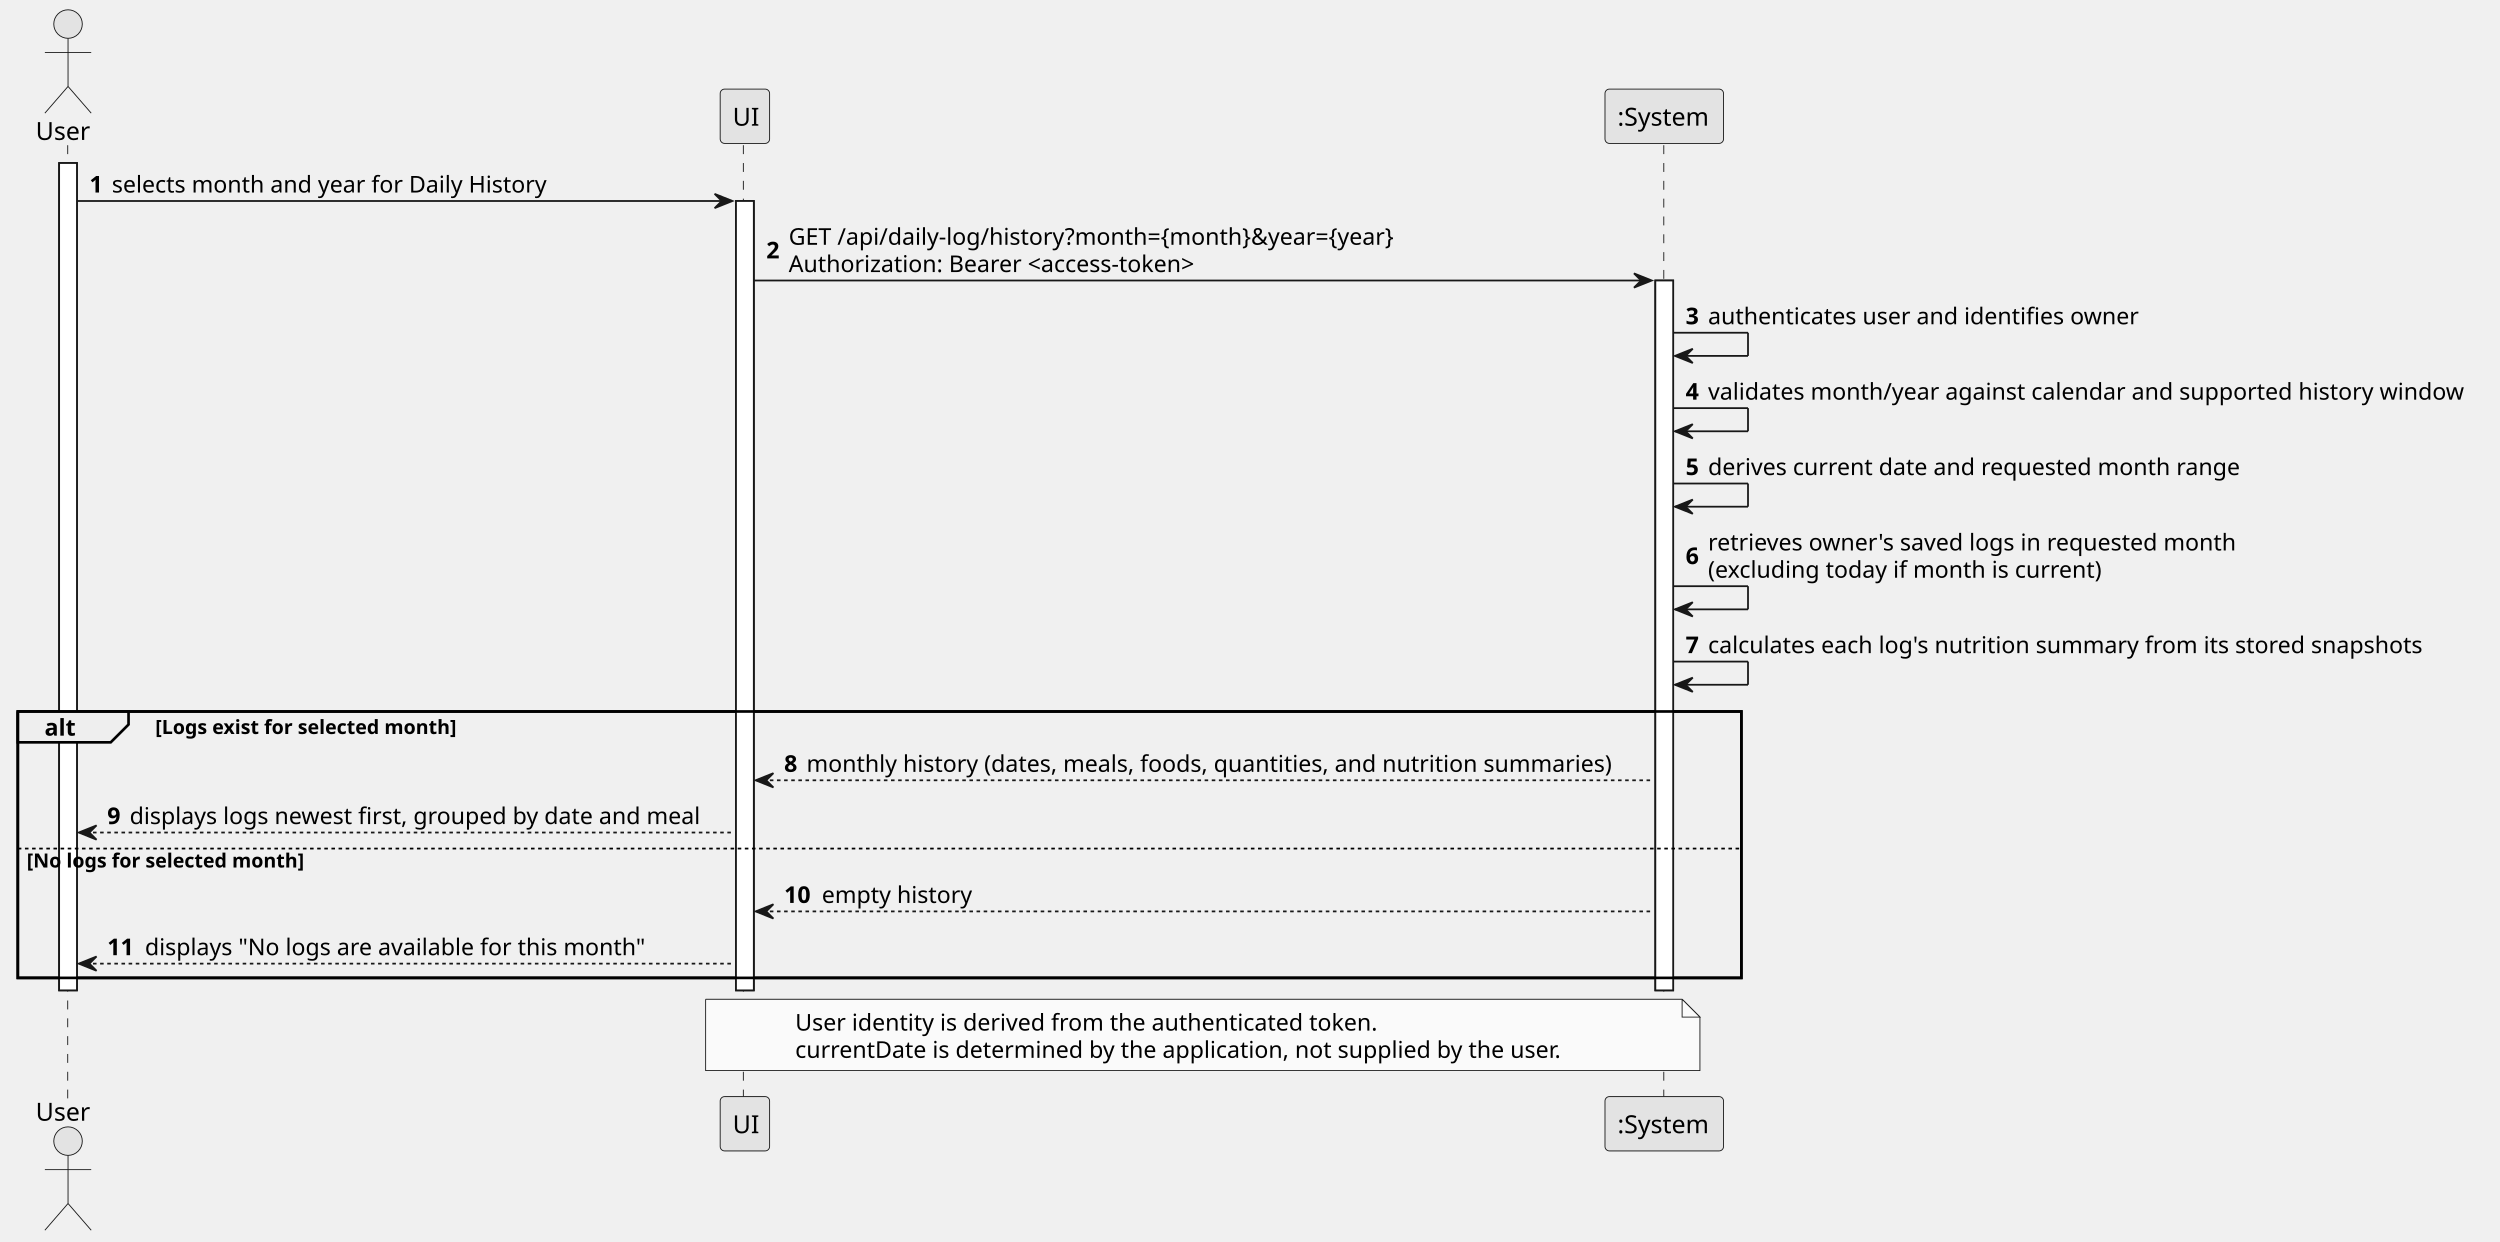
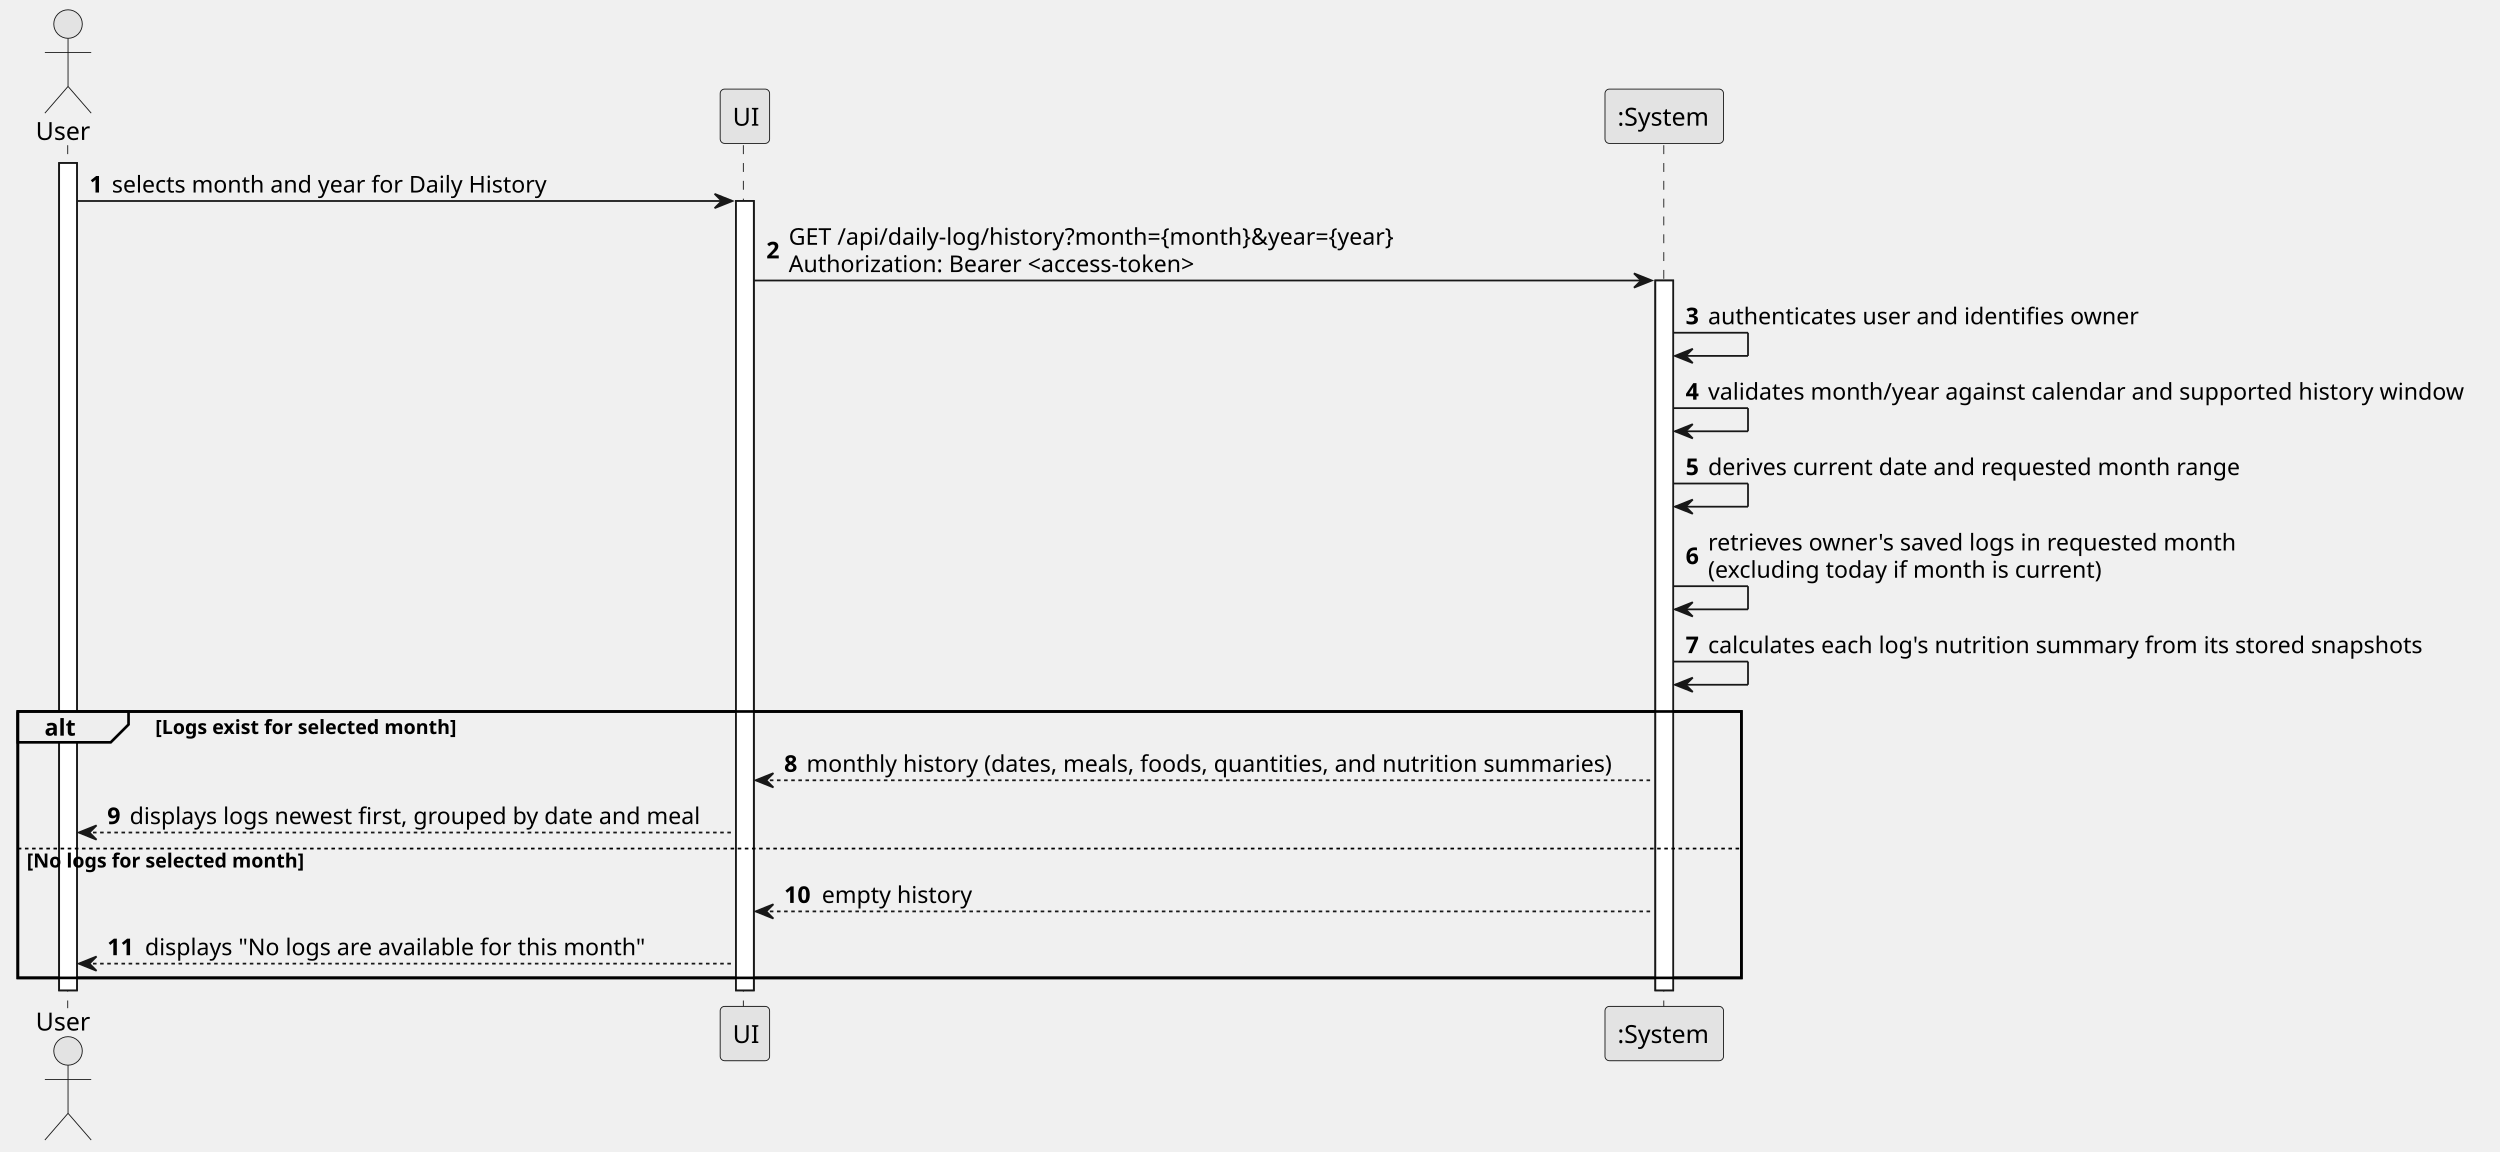
- <svg xmlns="http://www.w3.org/2000/svg" contentStyleType="text/css" data-diagram-type="SEQUENCE" height="697px" preserveAspectRatio="none" style="width:1403px;height:697px;background:#FFFFFF;" version="1.1" viewBox="0 0 1403 697" width="1403px" zoomAndPan="magnify">
+ <svg xmlns="http://www.w3.org/2000/svg" contentStyleType="text/css" data-diagram-type="SEQUENCE" height="646px" preserveAspectRatio="none" style="width:1403px;height:646px;background:#FFFFFF;" version="1.1" viewBox="0 0 1403 646" width="1403px" zoomAndPan="magnify">
  <defs />
  <g>
    <g>
      <rect fill="#FFFFFF" height="464.303" style="stroke:#181818;stroke-width:1;" width="10" x="33.183" y="91.488" />
    </g>
    <g>
      <rect fill="#FFFFFF" height="442.992" style="stroke:#181818;stroke-width:1;" width="10" x="413.036" y="112.799" />
    </g>
    <g>
      <rect fill="#FFFFFF" height="398.371" style="stroke:#181818;stroke-width:1;" width="10" x="928.982" y="157.42" />
    </g>
    <rect fill="none" height="149.508" style="stroke:#000000;stroke-width:1.5;" width="967.246" x="10" y="399.283" />
    <g class="participant-lifeline" data-entity-uid="part1" data-qualified-name="Actor" id="part1-lifeline">
      <g>
-         <rect fill="#000000" fill-opacity="0" height="534.924" width="8" x="34.183" y="81.488" />
-         <line style="stroke:#181818;stroke-width:0.5;stroke-dasharray:5,5;" x1="38" x2="38" y1="81.488" y2="616.412" />
+         <rect fill="#000000" fill-opacity="0" height="484.303" width="8" x="34.183" y="81.488" />
+         <line style="stroke:#181818;stroke-width:0.5;stroke-dasharray:5,5;" x1="38" x2="38" y1="81.488" y2="565.791" />
      </g>
    </g>
    <g class="participant-lifeline" data-entity-uid="part2" data-qualified-name="UI" id="part2-lifeline">
      <g>
-         <rect fill="#000000" fill-opacity="0" height="534.924" width="8" x="414.036" y="81.488" />
-         <line style="stroke:#181818;stroke-width:0.5;stroke-dasharray:5,5;" x1="417.169" x2="417.169" y1="81.488" y2="616.412" />
+         <rect fill="#000000" fill-opacity="0" height="484.303" width="8" x="414.036" y="81.488" />
+         <line style="stroke:#181818;stroke-width:0.5;stroke-dasharray:5,5;" x1="417.169" x2="417.169" y1="81.488" y2="565.791" />
      </g>
    </g>
    <g class="participant-lifeline" data-entity-uid="part3" data-qualified-name="System" id="part3-lifeline">
      <g>
-         <rect fill="#000000" fill-opacity="0" height="534.924" width="8" x="929.982" y="81.488" />
-         <line style="stroke:#181818;stroke-width:0.5;stroke-dasharray:5,5;" x1="933.719" x2="933.719" y1="81.488" y2="616.412" />
+         <rect fill="#000000" fill-opacity="0" height="484.303" width="8" x="929.982" y="81.488" />
+         <line style="stroke:#181818;stroke-width:0.5;stroke-dasharray:5,5;" x1="933.719" x2="933.719" y1="81.488" y2="565.791" />
      </g>
    </g>
    <g class="participant participant-head" data-entity-uid="part1" data-qualified-name="Actor" id="part1-head">
      <text fill="#000000" font-family="sans-serif" font-size="14" lengthAdjust="spacing" textLength="30.365" x="20" y="78.535">User</text>
      <ellipse cx="38.183" cy="13.5" fill="#E3E3E3" rx="8" ry="8" style="stroke:#181818;stroke-width:0.5;" />
      <path d="M38.183,21.5 L38.183,48.5 M25.183,29.5 L51.183,29.5 M38.183,48.5 L25.183,63.5 M38.183,48.5 L51.183,63.5" fill="none" style="stroke:#181818;stroke-width:0.5;" />
    </g>
    <g class="participant participant-tail" data-entity-uid="part1" data-qualified-name="Actor" id="part1-tail">
-       <text fill="#000000" font-family="sans-serif" font-size="14" lengthAdjust="spacing" textLength="30.365" x="20" y="628.947">User</text>
-       <ellipse cx="38.183" cy="640.4" fill="#E3E3E3" rx="8" ry="8" style="stroke:#181818;stroke-width:0.5;" />
-       <path d="M38.183,648.4 L38.183,675.4 M25.183,656.4 L51.183,656.4 M38.183,675.4 L25.183,690.4 M38.183,675.4 L51.183,690.4" fill="none" style="stroke:#181818;stroke-width:0.5;" />
+       <text fill="#000000" font-family="sans-serif" font-size="14" lengthAdjust="spacing" textLength="30.365" x="20" y="578.326">User</text>
+       <ellipse cx="38.183" cy="589.779" fill="#E3E3E3" rx="8" ry="8" style="stroke:#181818;stroke-width:0.5;" />
+       <path d="M38.183,597.779 L38.183,624.779 M25.183,605.779 L51.183,605.779 M38.183,624.779 L25.183,639.779 M38.183,624.779 L51.183,639.779" fill="none" style="stroke:#181818;stroke-width:0.5;" />
    </g>
    <g class="participant participant-head" data-entity-uid="part2" data-qualified-name="UI" id="part2-head">
      <rect fill="#E3E3E3" height="30.488" rx="2.5" ry="2.5" style="stroke:#181818;stroke-width:0.5;" width="27.733" x="404.169" y="50" />
      <text fill="#000000" font-family="sans-serif" font-size="14" lengthAdjust="spacing" textLength="13.733" x="411.169" y="70.535">UI</text>
    </g>
    <g class="participant participant-tail" data-entity-uid="part2" data-qualified-name="UI" id="part2-tail">
-       <rect fill="#E3E3E3" height="30.488" rx="2.5" ry="2.5" style="stroke:#181818;stroke-width:0.5;" width="27.733" x="404.169" y="615.412" />
-       <text fill="#000000" font-family="sans-serif" font-size="14" lengthAdjust="spacing" textLength="13.733" x="411.169" y="635.947">UI</text>
+       <rect fill="#E3E3E3" height="30.488" rx="2.5" ry="2.5" style="stroke:#181818;stroke-width:0.5;" width="27.733" x="404.169" y="564.791" />
+       <text fill="#000000" font-family="sans-serif" font-size="14" lengthAdjust="spacing" textLength="13.733" x="411.169" y="585.326">UI</text>
    </g>
    <g class="participant participant-head" data-entity-uid="part3" data-qualified-name="System" id="part3-head">
      <rect fill="#E3E3E3" height="30.488" rx="2.5" ry="2.5" style="stroke:#181818;stroke-width:0.5;" width="66.527" x="900.719" y="50" />
      <text fill="#000000" font-family="sans-serif" font-size="14" lengthAdjust="spacing" textLength="52.527" x="907.719" y="70.535">:System</text>
    </g>
    <g class="participant participant-tail" data-entity-uid="part3" data-qualified-name="System" id="part3-tail">
-       <rect fill="#E3E3E3" height="30.488" rx="2.5" ry="2.5" style="stroke:#181818;stroke-width:0.5;" width="66.527" x="900.719" y="615.412" />
-       <text fill="#000000" font-family="sans-serif" font-size="14" lengthAdjust="spacing" textLength="52.527" x="907.719" y="635.947">:System</text>
+       <rect fill="#E3E3E3" height="30.488" rx="2.5" ry="2.5" style="stroke:#181818;stroke-width:0.5;" width="66.527" x="900.719" y="564.791" />
+       <text fill="#000000" font-family="sans-serif" font-size="14" lengthAdjust="spacing" textLength="52.527" x="907.719" y="585.326">:System</text>
    </g>
    <g>
      <rect fill="#FFFFFF" height="464.303" style="stroke:#181818;stroke-width:1;" width="10" x="33.183" y="91.488" />
    </g>
    <g>
      <rect fill="#FFFFFF" height="442.992" style="stroke:#181818;stroke-width:1;" width="10" x="413.036" y="112.799" />
    </g>
    <g>
      <rect fill="#FFFFFF" height="398.371" style="stroke:#181818;stroke-width:1;" width="10" x="928.982" y="157.42" />
    </g>
    <g class="message" data-entity-1="part1" data-entity-2="part2" id="msg1">
      <polygon fill="#181818" points="401.036,108.799,411.036,112.799,401.036,116.799,405.036,112.799" style="stroke:#181818;stroke-width:1;" />
      <line style="stroke:#181818;stroke-width:1;" x1="43.183" x2="407.036" y1="112.799" y2="112.799" />
      <text fill="#000000" font-family="sans-serif" font-size="13" font-weight="bold" lengthAdjust="spacing" textLength="8.576" x="50.183" y="108.057">1</text>
      <text fill="#000000" font-family="sans-serif" font-size="13" lengthAdjust="spacing" textLength="252.986" x="62.758" y="108.057">selects month and year for Daily History</text>
    </g>
    <g class="message" data-entity-1="part2" data-entity-2="part3" id="msg2">
      <polygon fill="#181818" points="916.982,153.42,926.982,157.42,916.982,161.42,920.982,157.42" style="stroke:#181818;stroke-width:1;" />
      <line style="stroke:#181818;stroke-width:1;" x1="423.036" x2="922.982" y1="157.42" y2="157.42" />
      <text fill="#000000" font-family="sans-serif" font-size="13" font-weight="bold" lengthAdjust="spacing" textLength="8.576" x="430.036" y="145.023">2</text>
      <text fill="#000000" font-family="sans-serif" font-size="13" lengthAdjust="spacing" textLength="356.231" x="442.611" y="137.367">GET /api/daily-log/history?month={month}&amp;year={year}</text>
      <text fill="#000000" font-family="sans-serif" font-size="13" lengthAdjust="spacing" textLength="243.394" x="442.611" y="152.678">Authorization: Bearer &lt;access-token&gt;</text>
    </g>
    <g class="message" data-entity-1="part3" data-entity-2="part3" id="msg3">
      <line style="stroke:#181818;stroke-width:1;" x1="938.982" x2="980.982" y1="186.731" y2="186.731" />
      <line style="stroke:#181818;stroke-width:1;" x1="980.982" x2="980.982" y1="186.731" y2="199.731" />
      <line style="stroke:#181818;stroke-width:1;" x1="939.982" x2="980.982" y1="199.731" y2="199.731" />
      <polygon fill="#181818" points="949.982,195.731,939.982,199.731,949.982,203.731,945.982,199.731" style="stroke:#181818;stroke-width:1;" />
      <text fill="#000000" font-family="sans-serif" font-size="13" font-weight="bold" lengthAdjust="spacing" textLength="8.576" x="945.982" y="181.988">3</text>
      <text fill="#000000" font-family="sans-serif" font-size="13" lengthAdjust="spacing" textLength="248.727" x="958.558" y="181.988">authenticates user and identifies owner</text>
    </g>
    <g class="message" data-entity-1="part3" data-entity-2="part3" id="msg4">
      <line style="stroke:#181818;stroke-width:1;" x1="938.982" x2="980.982" y1="229.041" y2="229.041" />
      <line style="stroke:#181818;stroke-width:1;" x1="980.982" x2="980.982" y1="229.041" y2="242.041" />
      <line style="stroke:#181818;stroke-width:1;" x1="939.982" x2="980.982" y1="242.041" y2="242.041" />
      <polygon fill="#181818" points="949.982,238.041,939.982,242.041,949.982,246.041,945.982,242.041" style="stroke:#181818;stroke-width:1;" />
      <text fill="#000000" font-family="sans-serif" font-size="13" font-weight="bold" lengthAdjust="spacing" textLength="8.576" x="945.982" y="224.299">4</text>
      <text fill="#000000" font-family="sans-serif" font-size="13" lengthAdjust="spacing" textLength="437.665" x="958.558" y="224.299">validates month/year against calendar and supported history window</text>
    </g>
    <g class="message" data-entity-1="part3" data-entity-2="part3" id="msg5">
      <line style="stroke:#181818;stroke-width:1;" x1="938.982" x2="980.982" y1="271.352" y2="271.352" />
      <line style="stroke:#181818;stroke-width:1;" x1="980.982" x2="980.982" y1="271.352" y2="284.352" />
      <line style="stroke:#181818;stroke-width:1;" x1="939.982" x2="980.982" y1="284.352" y2="284.352" />
      <polygon fill="#181818" points="949.982,280.352,939.982,284.352,949.982,288.352,945.982,284.352" style="stroke:#181818;stroke-width:1;" />
      <text fill="#000000" font-family="sans-serif" font-size="13" font-weight="bold" lengthAdjust="spacing" textLength="8.576" x="945.982" y="266.609">5</text>
      <text fill="#000000" font-family="sans-serif" font-size="13" lengthAdjust="spacing" textLength="306.217" x="958.558" y="266.609">derives current date and requested month range</text>
    </g>
    <g class="message" data-entity-1="part3" data-entity-2="part3" id="msg6">
      <line style="stroke:#181818;stroke-width:1;" x1="938.982" x2="980.982" y1="328.973" y2="328.973" />
      <line style="stroke:#181818;stroke-width:1;" x1="980.982" x2="980.982" y1="328.973" y2="341.973" />
      <line style="stroke:#181818;stroke-width:1;" x1="939.982" x2="980.982" y1="341.973" y2="341.973" />
      <polygon fill="#181818" points="949.982,337.973,939.982,341.973,949.982,345.973,945.982,341.973" style="stroke:#181818;stroke-width:1;" />
      <text fill="#000000" font-family="sans-serif" font-size="13" font-weight="bold" lengthAdjust="spacing" textLength="8.576" x="945.982" y="316.575">6</text>
      <text fill="#000000" font-family="sans-serif" font-size="13" lengthAdjust="spacing" textLength="305.608" x="958.558" y="308.92">retrieves owner's saved logs in requested month</text>
      <text fill="#000000" font-family="sans-serif" font-size="13" lengthAdjust="spacing" textLength="231.417" x="958.558" y="324.231">(excluding today if month is current)</text>
    </g>
    <g class="message" data-entity-1="part3" data-entity-2="part3" id="msg7">
      <line style="stroke:#181818;stroke-width:1;" x1="938.982" x2="980.982" y1="371.283" y2="371.283" />
      <line style="stroke:#181818;stroke-width:1;" x1="980.982" x2="980.982" y1="371.283" y2="384.283" />
      <line style="stroke:#181818;stroke-width:1;" x1="939.982" x2="980.982" y1="384.283" y2="384.283" />
      <polygon fill="#181818" points="949.982,380.283,939.982,384.283,949.982,388.283,945.982,384.283" style="stroke:#181818;stroke-width:1;" />
      <text fill="#000000" font-family="sans-serif" font-size="13" font-weight="bold" lengthAdjust="spacing" textLength="8.576" x="945.982" y="366.541">7</text>
      <text fill="#000000" font-family="sans-serif" font-size="13" lengthAdjust="spacing" textLength="416.419" x="958.558" y="366.541">calculates each log's nutrition summary from its stored snapshots</text>
    </g>
    <path d="M10,399.283 L72.139,399.283 L72.139,406.594 L62.139,416.594 L10,416.594 L10,399.283" fill="#EEEEEE" style="stroke:#000000;stroke-width:1.5;" />
    <rect fill="none" height="149.508" style="stroke:#000000;stroke-width:1.5;" width="967.246" x="10" y="399.283" />
    <text fill="#000000" font-family="sans-serif" font-size="13" font-weight="bold" lengthAdjust="spacing" textLength="17.139" x="25" y="412.852">alt</text>
    <text fill="#000000" font-family="sans-serif" font-size="11" font-weight="bold" lengthAdjust="spacing" textLength="176.671" x="87.139" y="411.918">[Logs exist for selected month]</text>
    <g class="message" data-entity-1="part3" data-entity-2="part2" id="msg8">
      <polygon fill="#181818" points="434.036,433.904,424.036,437.904,434.036,441.904,430.036,437.904" style="stroke:#181818;stroke-width:1;" />
      <line style="stroke:#181818;stroke-width:1;stroke-dasharray:2,2;" x1="428.036" x2="927.982" y1="437.904" y2="437.904" />
      <text fill="#000000" font-family="sans-serif" font-size="13" font-weight="bold" lengthAdjust="spacing" textLength="8.576" x="440.036" y="433.162">8</text>
      <text fill="#000000" font-family="sans-serif" font-size="13" lengthAdjust="spacing" textLength="469.371" x="452.611" y="433.162">monthly history (dates, meals, foods, quantities, and nutrition summaries)</text>
    </g>
    <g class="message" data-entity-1="part2" data-entity-2="part1" id="msg9">
      <polygon fill="#181818" points="54.183,463.215,44.183,467.215,54.183,471.215,50.183,467.215" style="stroke:#181818;stroke-width:1;" />
      <line style="stroke:#181818;stroke-width:1;stroke-dasharray:2,2;" x1="48.183" x2="412.036" y1="467.215" y2="467.215" />
      <text fill="#000000" font-family="sans-serif" font-size="13" font-weight="bold" lengthAdjust="spacing" textLength="8.576" x="60.183" y="462.473">9</text>
      <text fill="#000000" font-family="sans-serif" font-size="13" lengthAdjust="spacing" textLength="333.277" x="72.758" y="462.473">displays logs newest first, grouped by date and meal</text>
    </g>
    <line style="stroke:#000000;stroke-width:1;stroke-dasharray:2,2;" x1="10" x2="977.246" y1="476.215" y2="476.215" />
    <text fill="#000000" font-family="sans-serif" font-size="11" font-weight="bold" lengthAdjust="spacing" textLength="162.132" x="15" y="486.85">[No logs for selected month]</text>
    <g class="message" data-entity-1="part3" data-entity-2="part2" id="msg10">
      <polygon fill="#181818" points="434.036,507.481,424.036,511.481,434.036,515.481,430.036,511.481" style="stroke:#181818;stroke-width:1;" />
      <line style="stroke:#181818;stroke-width:1;stroke-dasharray:2,2;" x1="428.036" x2="927.982" y1="511.481" y2="511.481" />
      <text fill="#000000" font-family="sans-serif" font-size="13" font-weight="bold" lengthAdjust="spacing" textLength="17.151" x="440.036" y="506.738">10</text>
      <text fill="#000000" font-family="sans-serif" font-size="13" lengthAdjust="spacing" textLength="86.741" x="461.187" y="506.738">empty history</text>
    </g>
    <g class="message" data-entity-1="part2" data-entity-2="part1" id="msg11">
      <polygon fill="#181818" points="54.183,536.791,44.183,540.791,54.183,544.791,50.183,540.791" style="stroke:#181818;stroke-width:1;" />
      <line style="stroke:#181818;stroke-width:1;stroke-dasharray:2,2;" x1="48.183" x2="412.036" y1="540.791" y2="540.791" />
      <text fill="#000000" font-family="sans-serif" font-size="13" font-weight="bold" lengthAdjust="spacing" textLength="17.151" x="60.183" y="536.049">11</text>
      <text fill="#000000" font-family="sans-serif" font-size="13" lengthAdjust="spacing" textLength="290.9" x="81.334" y="536.049">displays "No logs are available for this month"</text>
    </g>
-     <path d="M396,560.791 L396,600.791 L954,600.791 L954,570.791 L944,560.791 L396,560.791" fill="#FAFAFA" style="stroke:#181818;stroke-width:0.5;" />
-     <path d="M944,560.791 L944,570.791 L954,570.791 L944,560.791" fill="#FAFAFA" style="stroke:#181818;stroke-width:0.5;" />
-     <text fill="#000000" font-family="sans-serif" font-size="13" lengthAdjust="spacing" textLength="338.051" x="446.25" y="578.359">User identity is derived from the authenticated token.</text>
-     <text fill="#000000" font-family="sans-serif" font-size="13" lengthAdjust="spacing" textLength="448.576" x="446.25" y="593.67">currentDate is determined by the application, not supplied by the user.</text>
  </g>
</svg>
